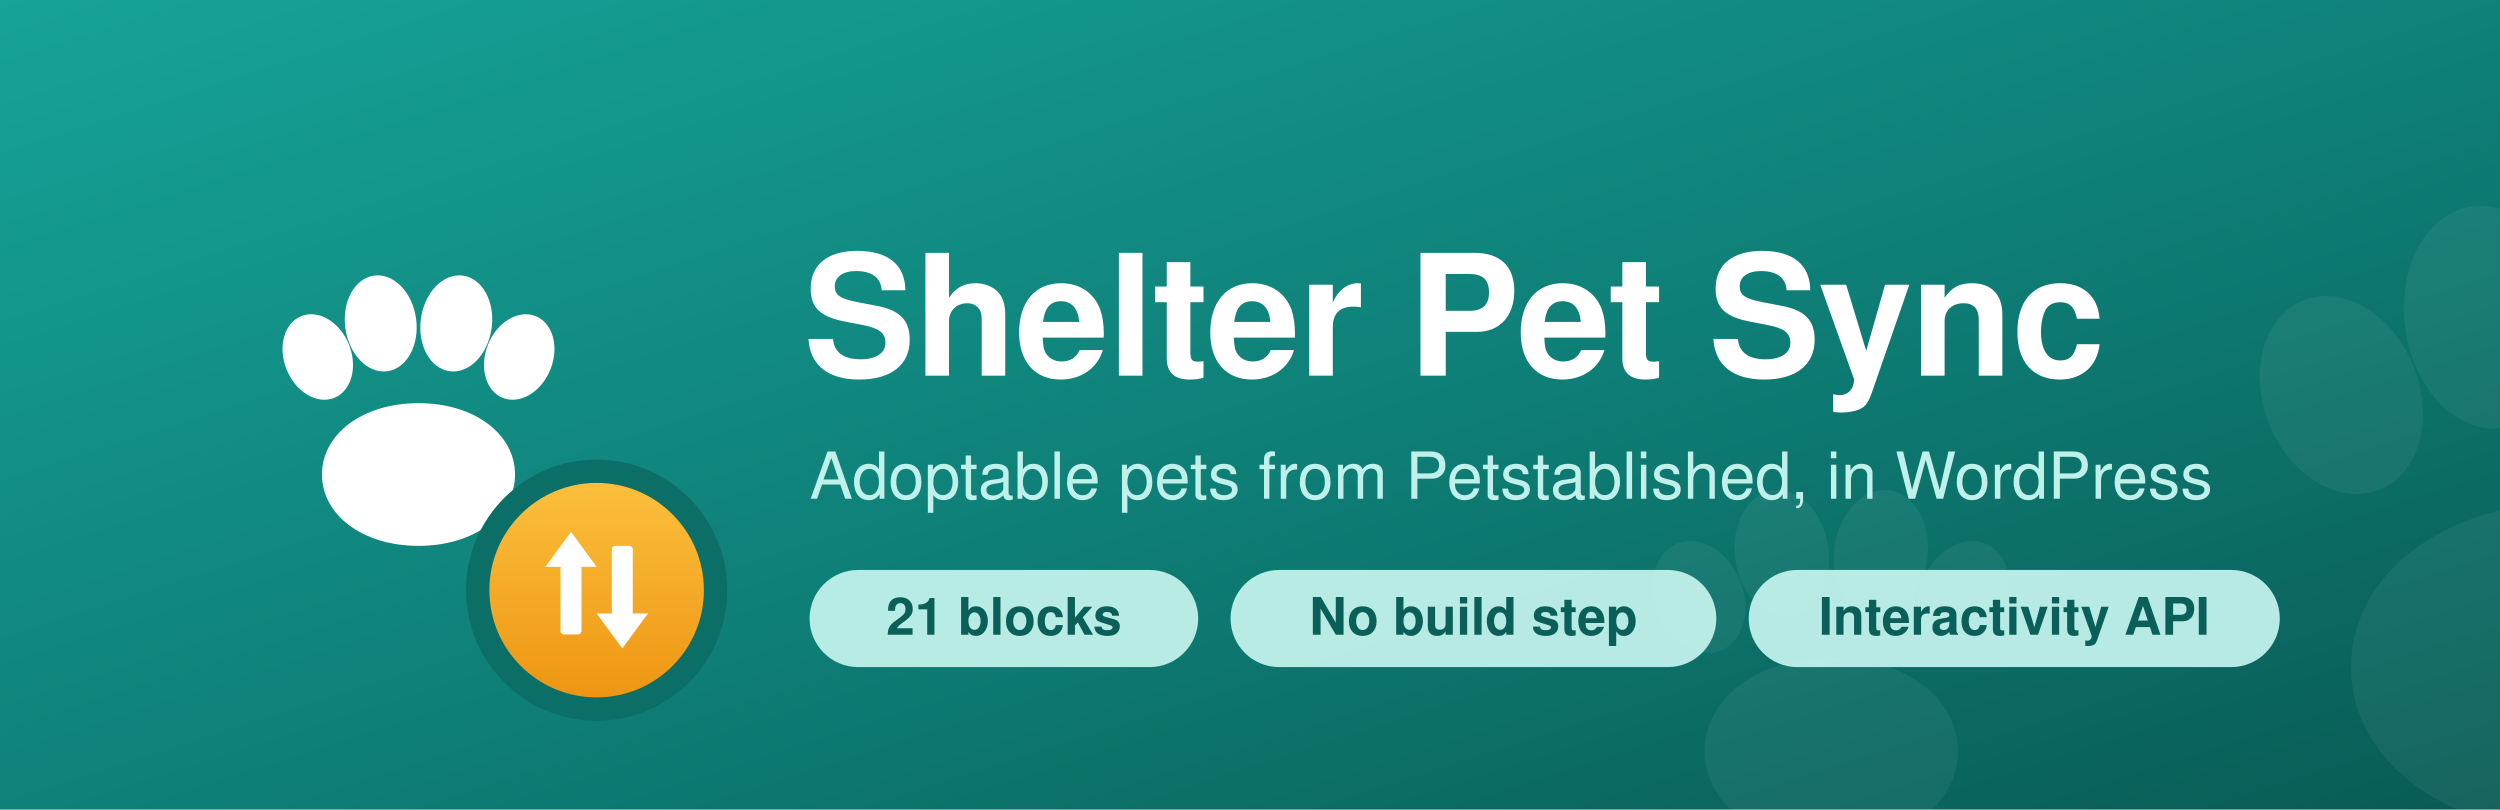
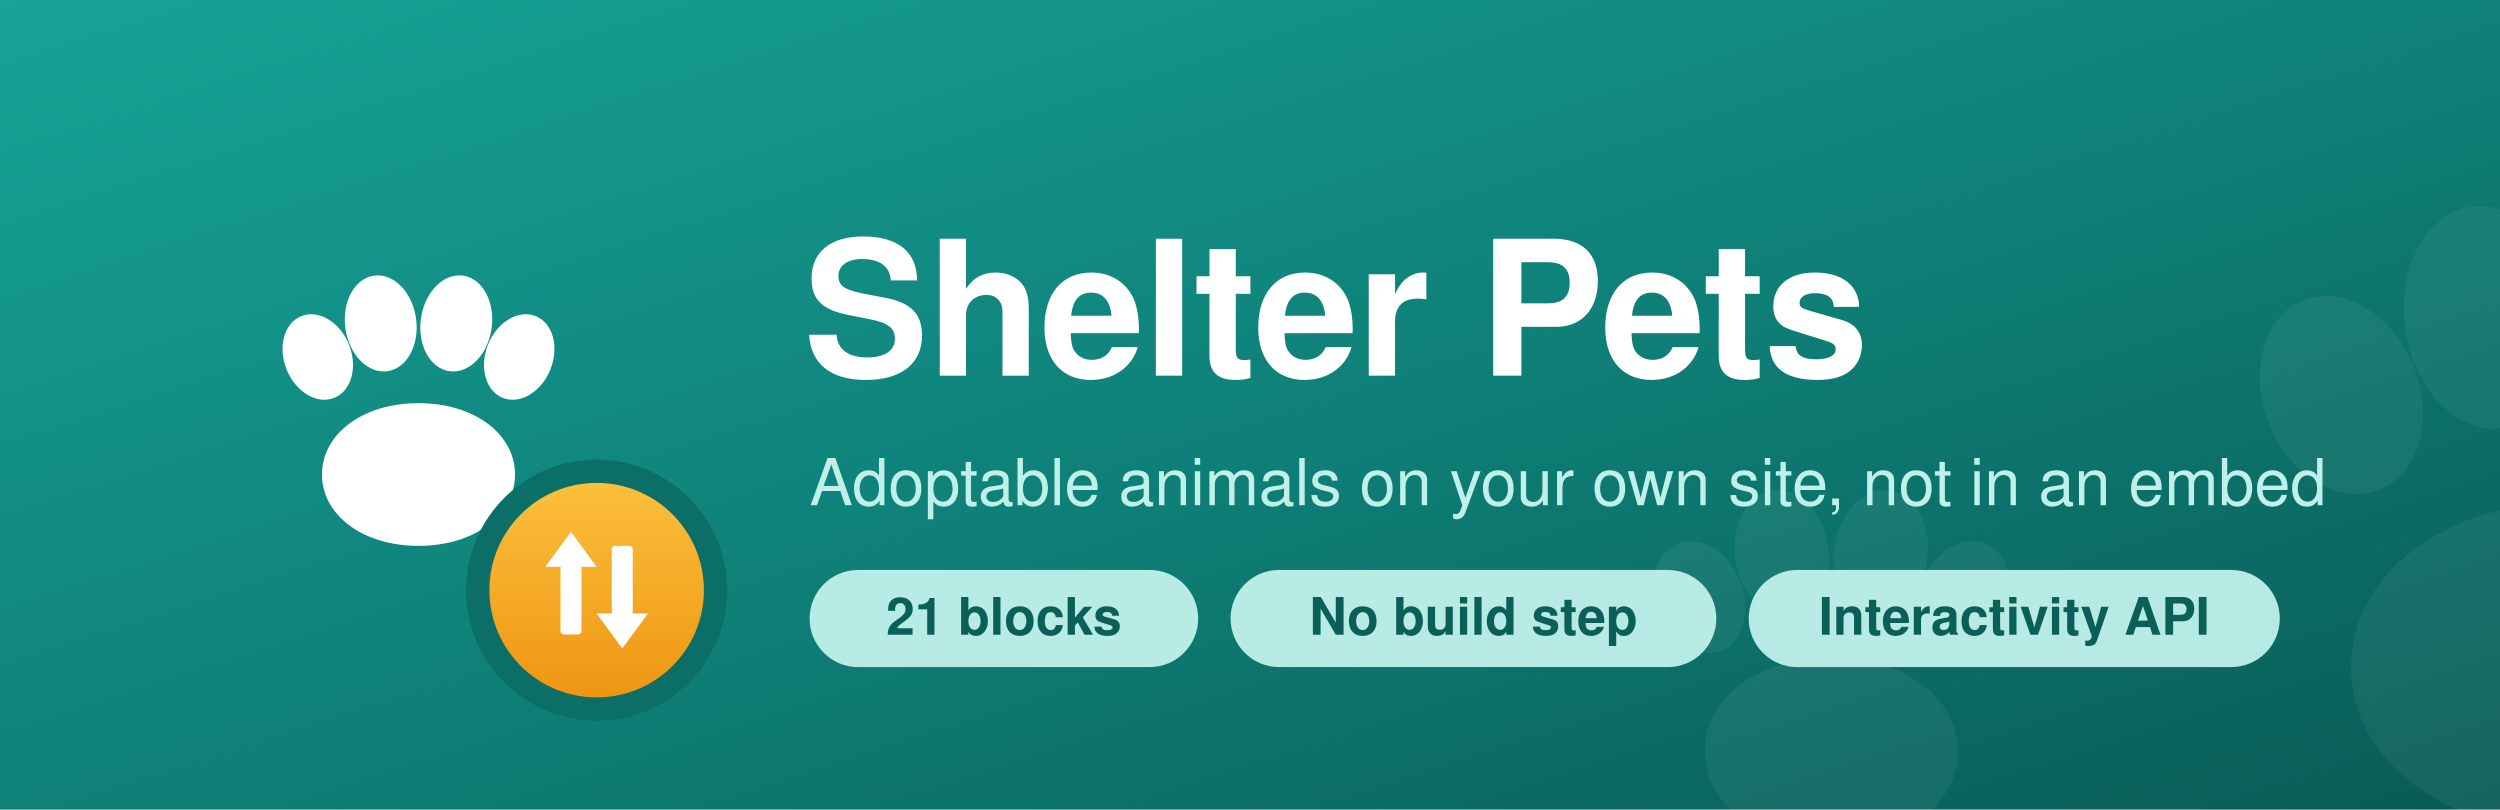
- <svg xmlns="http://www.w3.org/2000/svg" viewBox="0 0 772 250" width="772" height="250" role="img" aria-label="Shelter Pet Sync">
+ <svg xmlns="http://www.w3.org/2000/svg" viewBox="0 0 772 250" width="772" height="250" role="img" aria-label="Shelter Pets">
  <defs>
    <linearGradient id="bg" x1="0" y1="0" x2="1" y2="1">
      <stop offset="0%" stop-color="#17A398" />
      <stop offset="55%" stop-color="#0E7E76" />
      <stop offset="100%" stop-color="#095B55" />
    </linearGradient>
    <linearGradient id="badge" x1="0" y1="0" x2="0" y2="1">
      <stop offset="0%" stop-color="#FBBF3C" />
      <stop offset="100%" stop-color="#EE9613" />
    </linearGradient>
    <g id="pawmark">
      <ellipse cx="82" cy="104" rx="16" ry="21" transform="rotate(-22 82 104)" />
      <ellipse cx="112" cy="88" rx="17" ry="23" transform="rotate(-8 112 88)" />
      <ellipse cx="148" cy="88" rx="17" ry="23" transform="rotate(8 148 88)" />
      <ellipse cx="178" cy="104" rx="16" ry="21" transform="rotate(22 178 104)" />
      <path d="M130 194 c-27 0 -46 -15 -46 -34 c0 -19 19 -34 46 -34                c27 0 46 15 46 34 c0 19 -19 34 -46 34 Z" />
    </g>
  </defs>
  <rect width="772" height="250" fill="url(#bg)" />
  <g fill="#FFFFFF" opacity="0.055">
    <use href="#pawmark" transform="translate(600,-34) scale(1.5)" />
    <use href="#pawmark" transform="translate(455,96) scale(0.85)" />
  </g>
  <g transform="translate(46,44) scale(0.72)">
    <g fill="#FFFFFF">
      <use href="#pawmark" transform="translate(-14,-16) scale(0.9) translate(14,16)" />
    </g>
    <circle cx="192" cy="192" r="56" fill="#0B6E67" />
    <circle cx="192" cy="192" r="46" fill="url(#badge)" />
    <g fill="#FFFFFF" transform="translate(192,192)">
      <path d="M -11 -25 L 0 -10 L -22 -10 Z" />
      <rect x="-15.5" y="-11" width="9" height="30" rx="1.5" />
      <path d="M 11 25 L 22 10 L 0 10 Z" />
      <rect x="6.5" y="-19" width="9" height="30" rx="1.5" />
    </g>
  </g>
  <g font-family="Helvetica Neue, Helvetica, Arial, sans-serif">
-     <text x="248" y="116" fill="#FFFFFF" font-size="52" font-weight="700" letter-spacing="-0.5">Shelter Pet Sync</text>
-     <text x="250" y="154" fill="#BFF0EA" font-size="20" font-weight="400">Adoptable pets from Petstablished, in WordPress</text>
+     <text x="248" y="116" fill="#FFFFFF" font-size="58" font-weight="700" letter-spacing="-0.5">Shelter Pets</text>
+     <text x="250" y="156" fill="#BFF0EA" font-size="20" font-weight="400">Adoptable animals on your own site, not in an embed</text>
    <g font-size="16" font-weight="600" fill="#0B5F59">
      <rect x="250" y="176" width="120" height="30" rx="15" fill="#BFF0EA" opacity="0.95" />
      <text x="310" y="196" text-anchor="middle">21 blocks</text>
      <rect x="380" y="176" width="150" height="30" rx="15" fill="#BFF0EA" opacity="0.95" />
      <text x="455" y="196" text-anchor="middle">No build step</text>
      <rect x="540" y="176" width="164" height="30" rx="15" fill="#BFF0EA" opacity="0.95" />
      <text x="622" y="196" text-anchor="middle">Interactivity API</text>
    </g>
  </g>
</svg>
